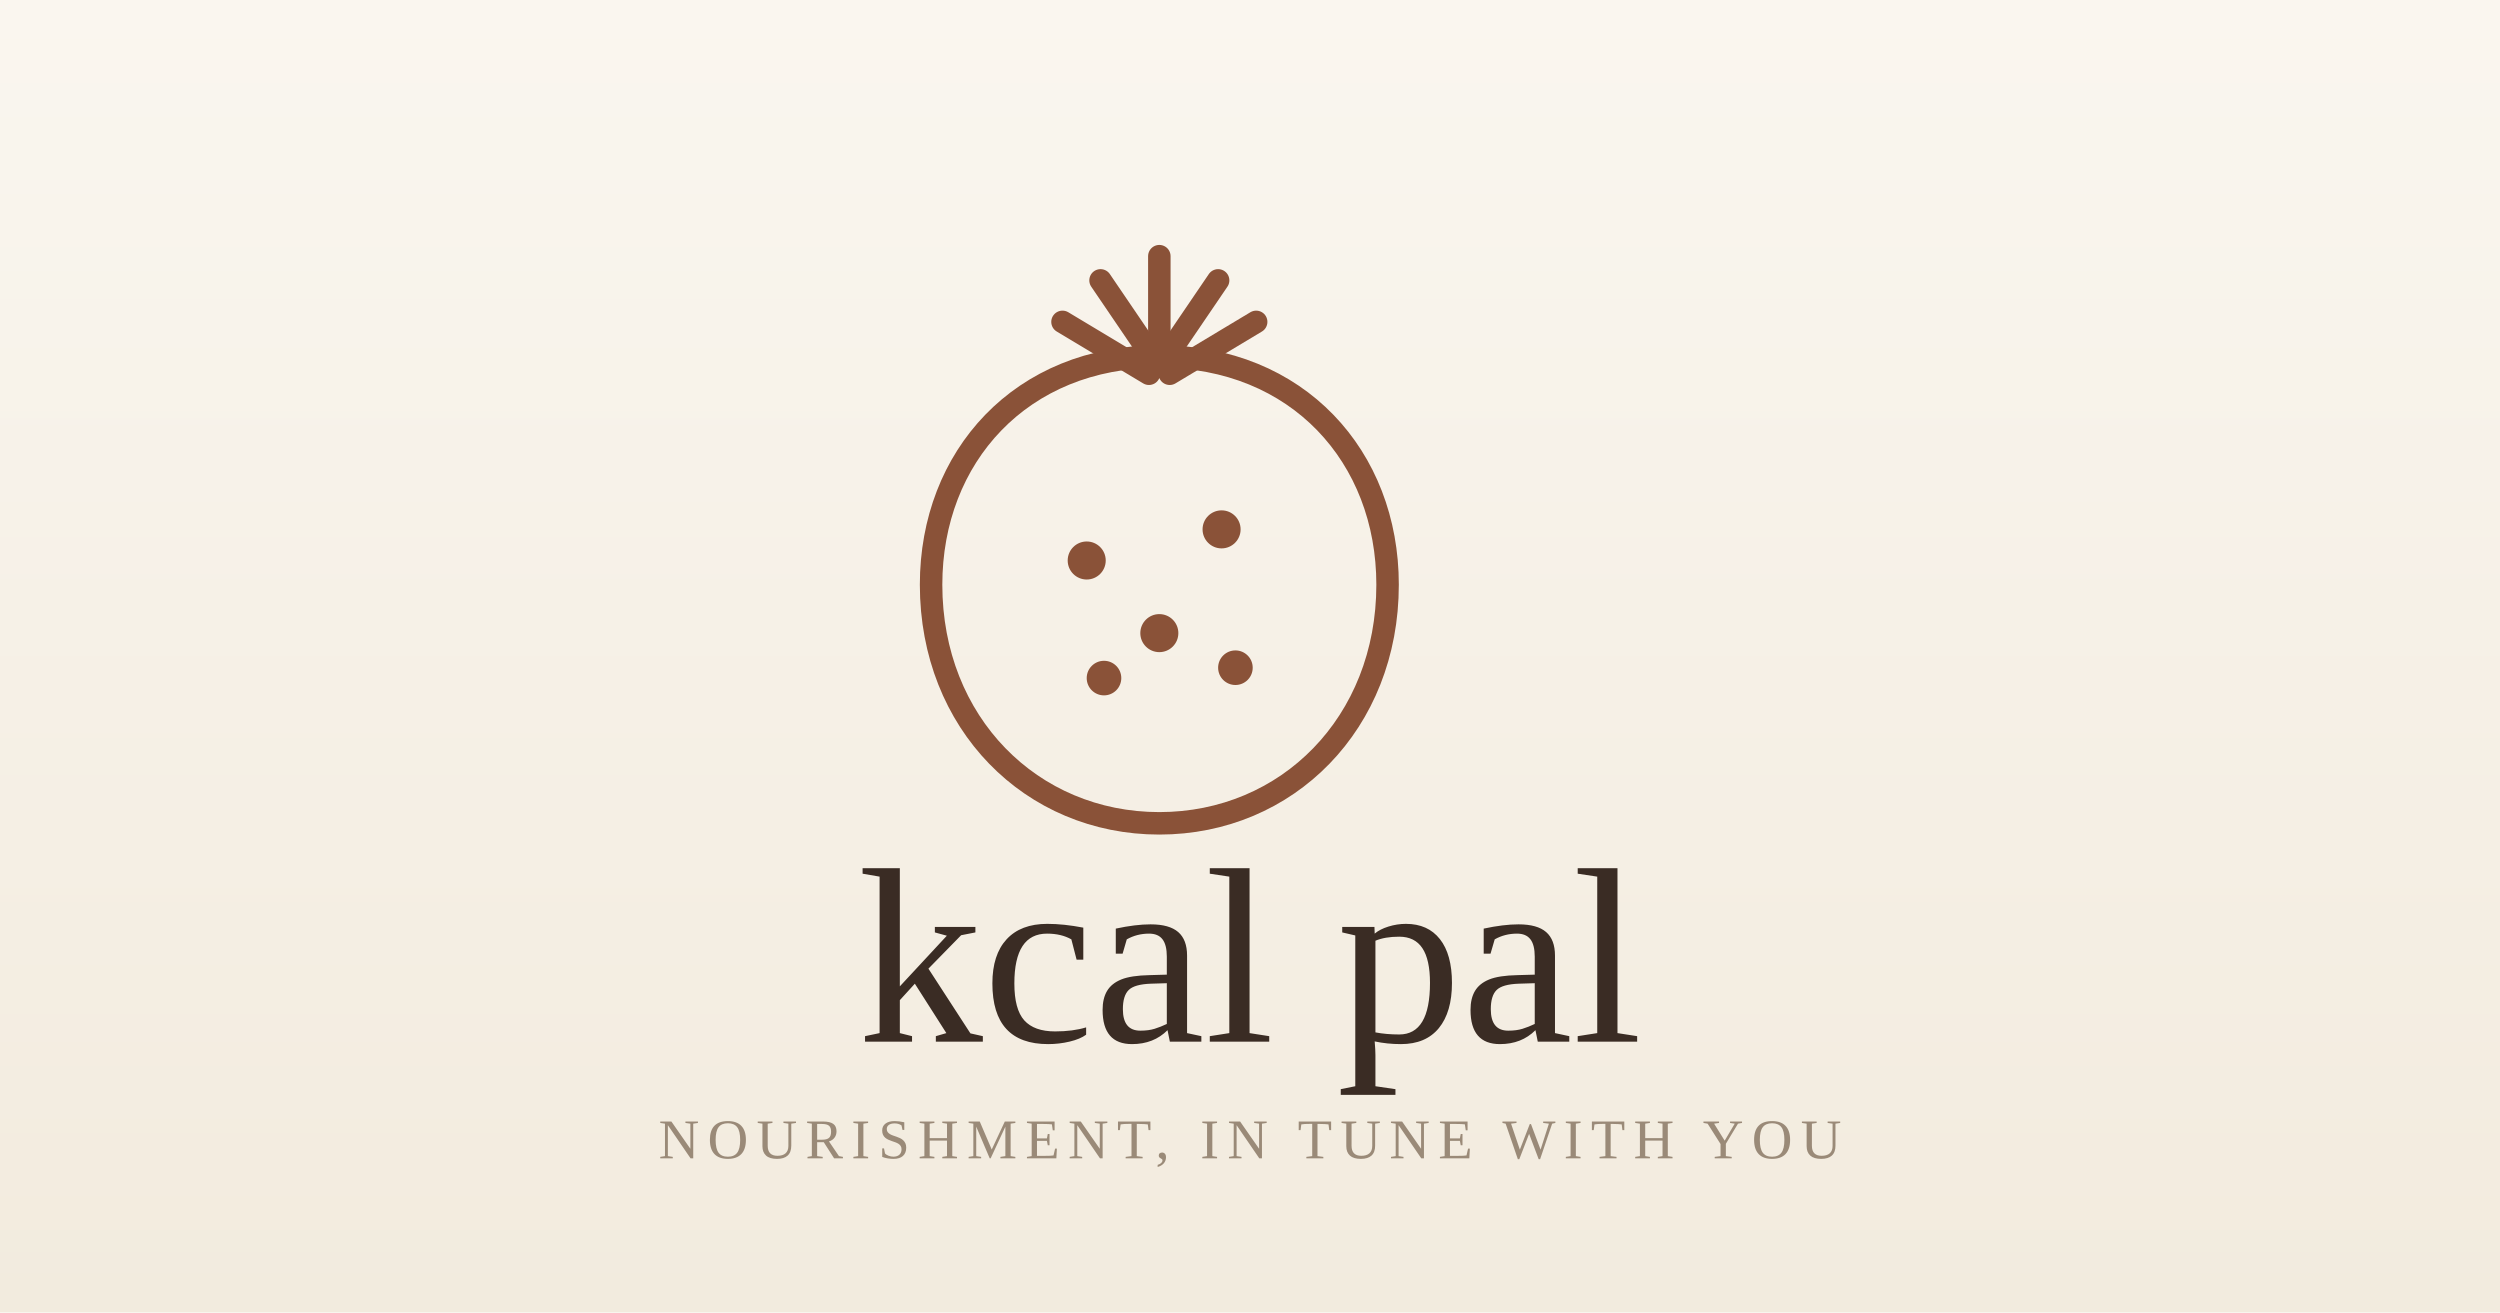
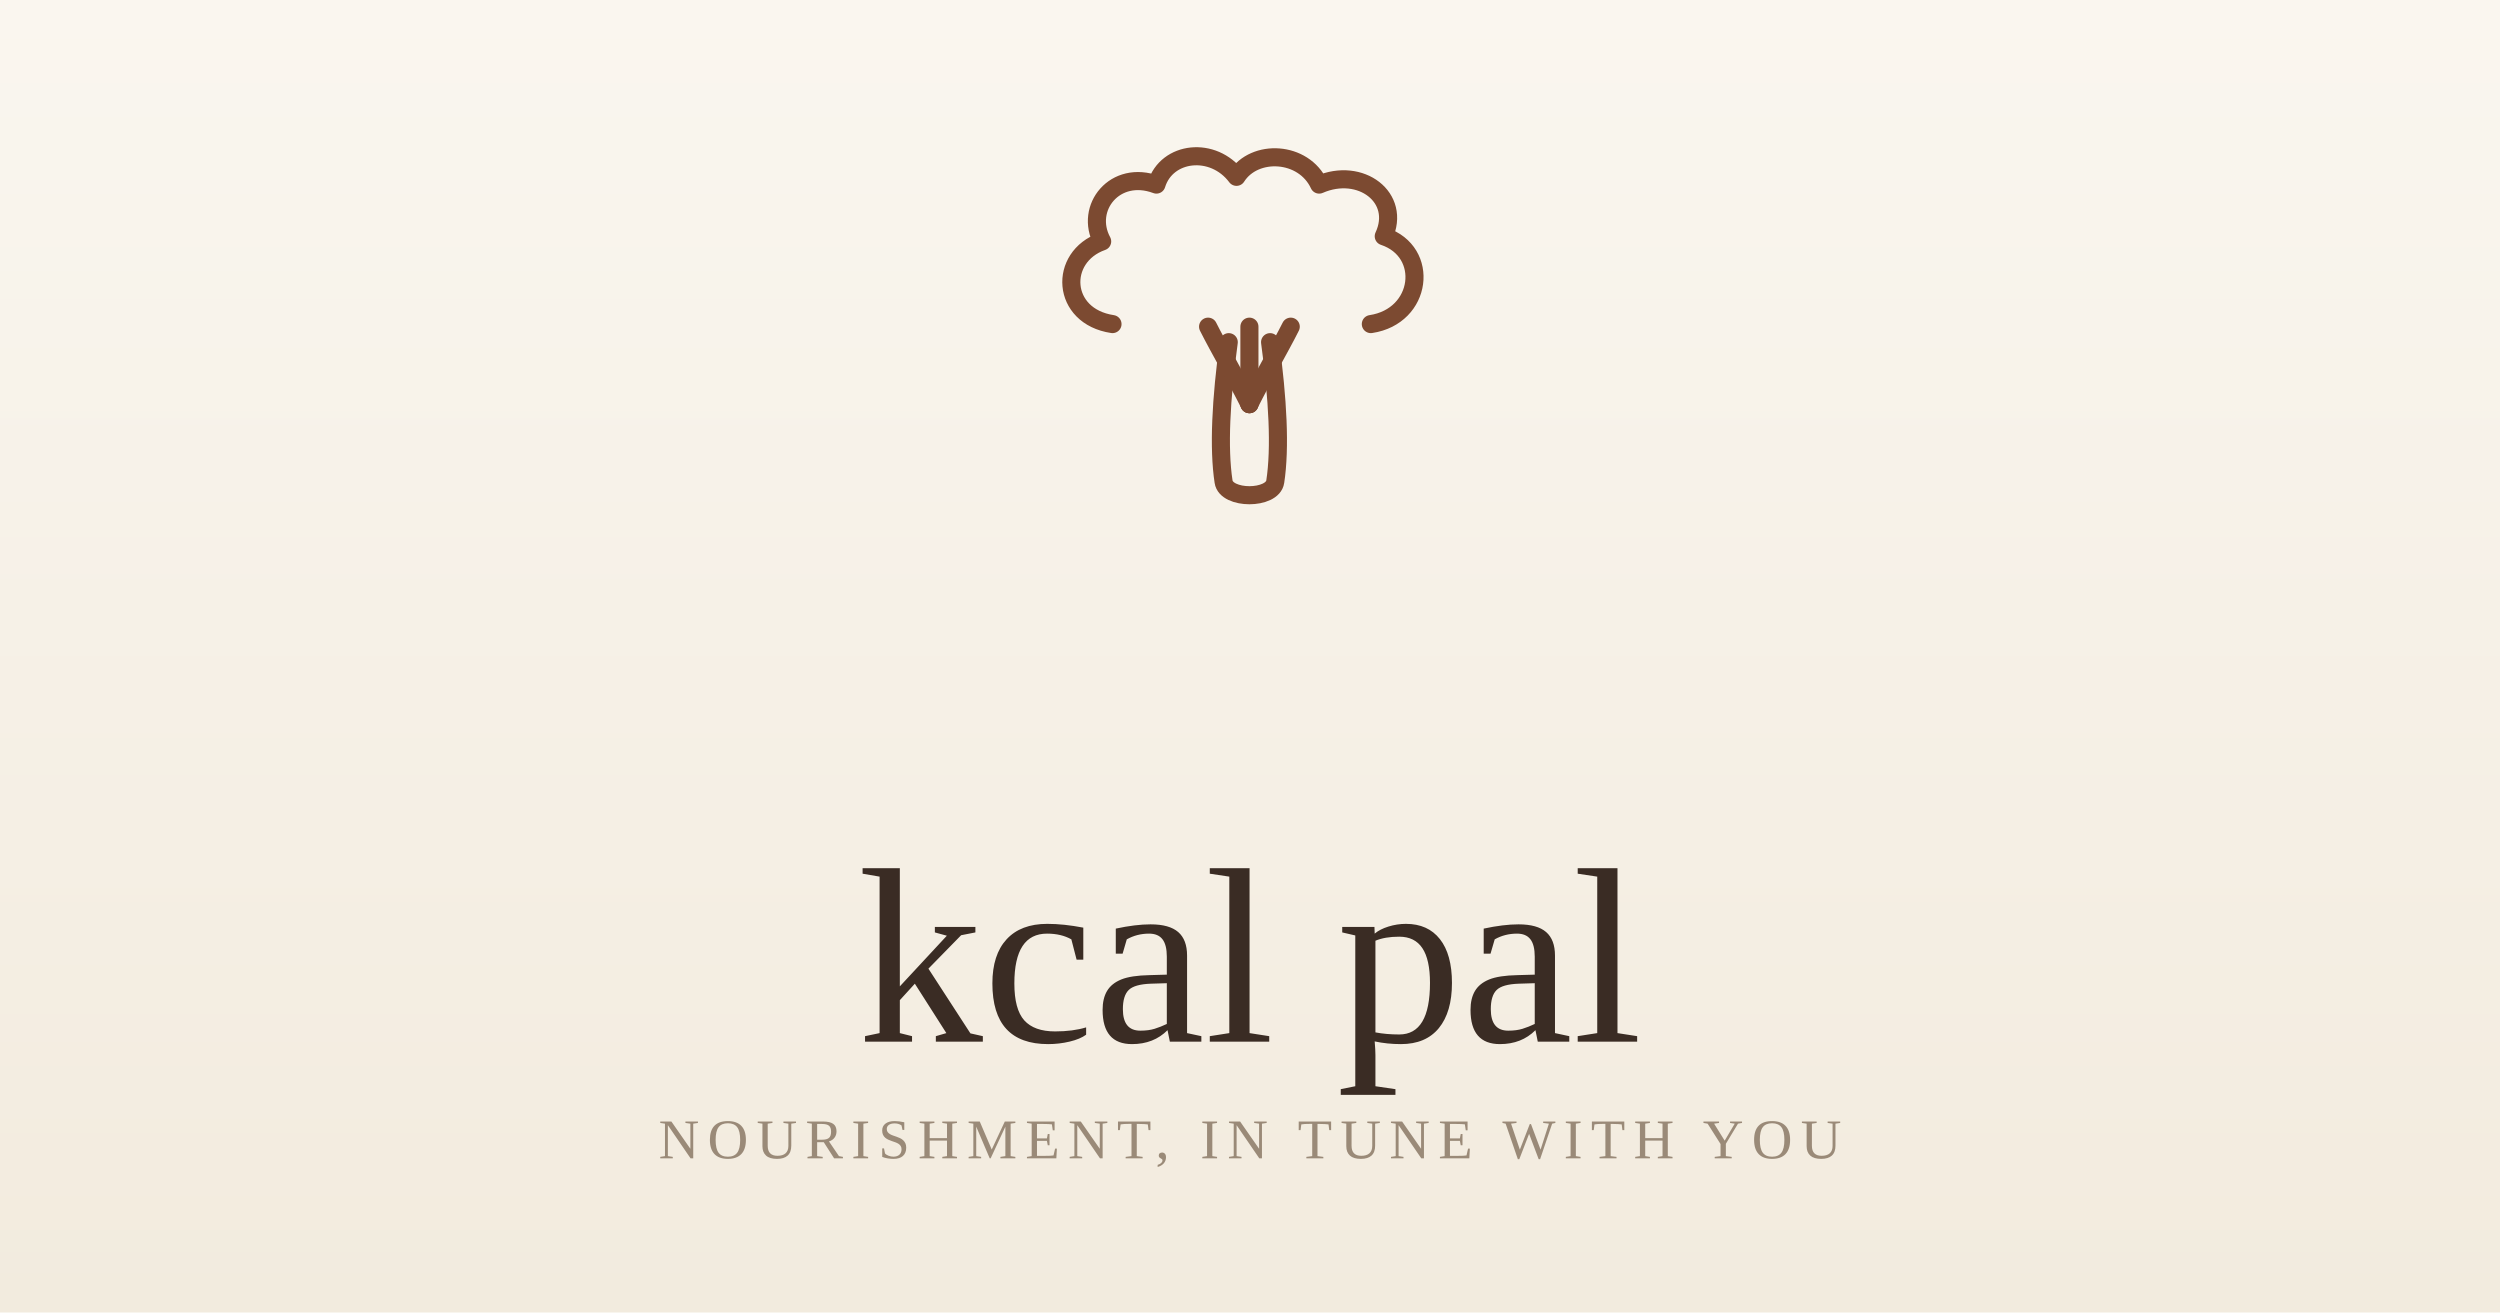
<svg xmlns="http://www.w3.org/2000/svg" width="1200" height="630" viewBox="0 0 1200 630">
  <defs>
    <linearGradient id="bg" x1="0" y1="0" x2="0" y2="1">
      <stop offset="0" stop-color="#faf6ef" />
      <stop offset="1" stop-color="#f2ebde" />
    </linearGradient>
  </defs>
  <rect width="1200" height="630" fill="url(#bg)" />
-   <g transform="translate(344,30) scale(0.83)">
-     <g fill="none" stroke="#8a5238" stroke-width="13" stroke-linecap="round" stroke-linejoin="round">
-       <path d="M 256,170 C 176,170 124,228 124,302 C 124,382 182,440 256,440 C 330,440 388,382 388,302 C 388,228 336,170 256,170 Z" />
-       <path d="M 256,170 L 256,112" />
-       <path d="M 256,176 L 222,126" />
-       <path d="M 256,176 L 290,126" />
-       <path d="M 250,180 L 200,150" />
-       <path d="M 262,180 L 312,150" />
-       <circle cx="214" cy="288" r="11" fill="#8a5238" stroke="none" />
-       <circle cx="292" cy="270" r="11" fill="#8a5238" stroke="none" />
-       <circle cx="256" cy="330" r="11" fill="#8a5238" stroke="none" />
-       <circle cx="224" cy="356" r="10" fill="#8a5238" stroke="none" />
-       <circle cx="300" cy="350" r="10" fill="#8a5238" stroke="none" />
+   <g transform="translate(441,8) scale(0.62)">
+     <g fill="none" stroke="#7c4a31" stroke-width="14" stroke-linecap="round" stroke-linejoin="round">
+       <path d="M 150 238 C 110 232 108 186 142 174 C 128 148 152 118 184 130 C 192 104 228 100 246 124 C 260 102 298 104 310 130 C 342 116 374 140 360 170 C 396 182 390 232 350 238" />
+       <path d="M 240 252 C 234 296 232 334 236 360 C 238 374 274 374 276 360 C 280 334 278 296 272 252" />
+       <path d="M 256 300 C 246 280 232 256 224 240" />
+       <path d="M 256 300 C 266 280 280 256 288 240" />
+       <path d="M 256 300 L 256 240" />
    </g>
  </g>
  <text x="600" y="500" font-family="Georgia,'Times New Roman',serif" font-size="120" font-weight="500" fill="#3a2c24" text-anchor="middle">kcal pal</text>
  <text x="600" y="556" font-family="Georgia,'Times New Roman',serif" font-size="27" fill="#9a8a78" text-anchor="middle" letter-spacing="4">NOURISHMENT, IN TUNE WITH YOU</text>
</svg>
